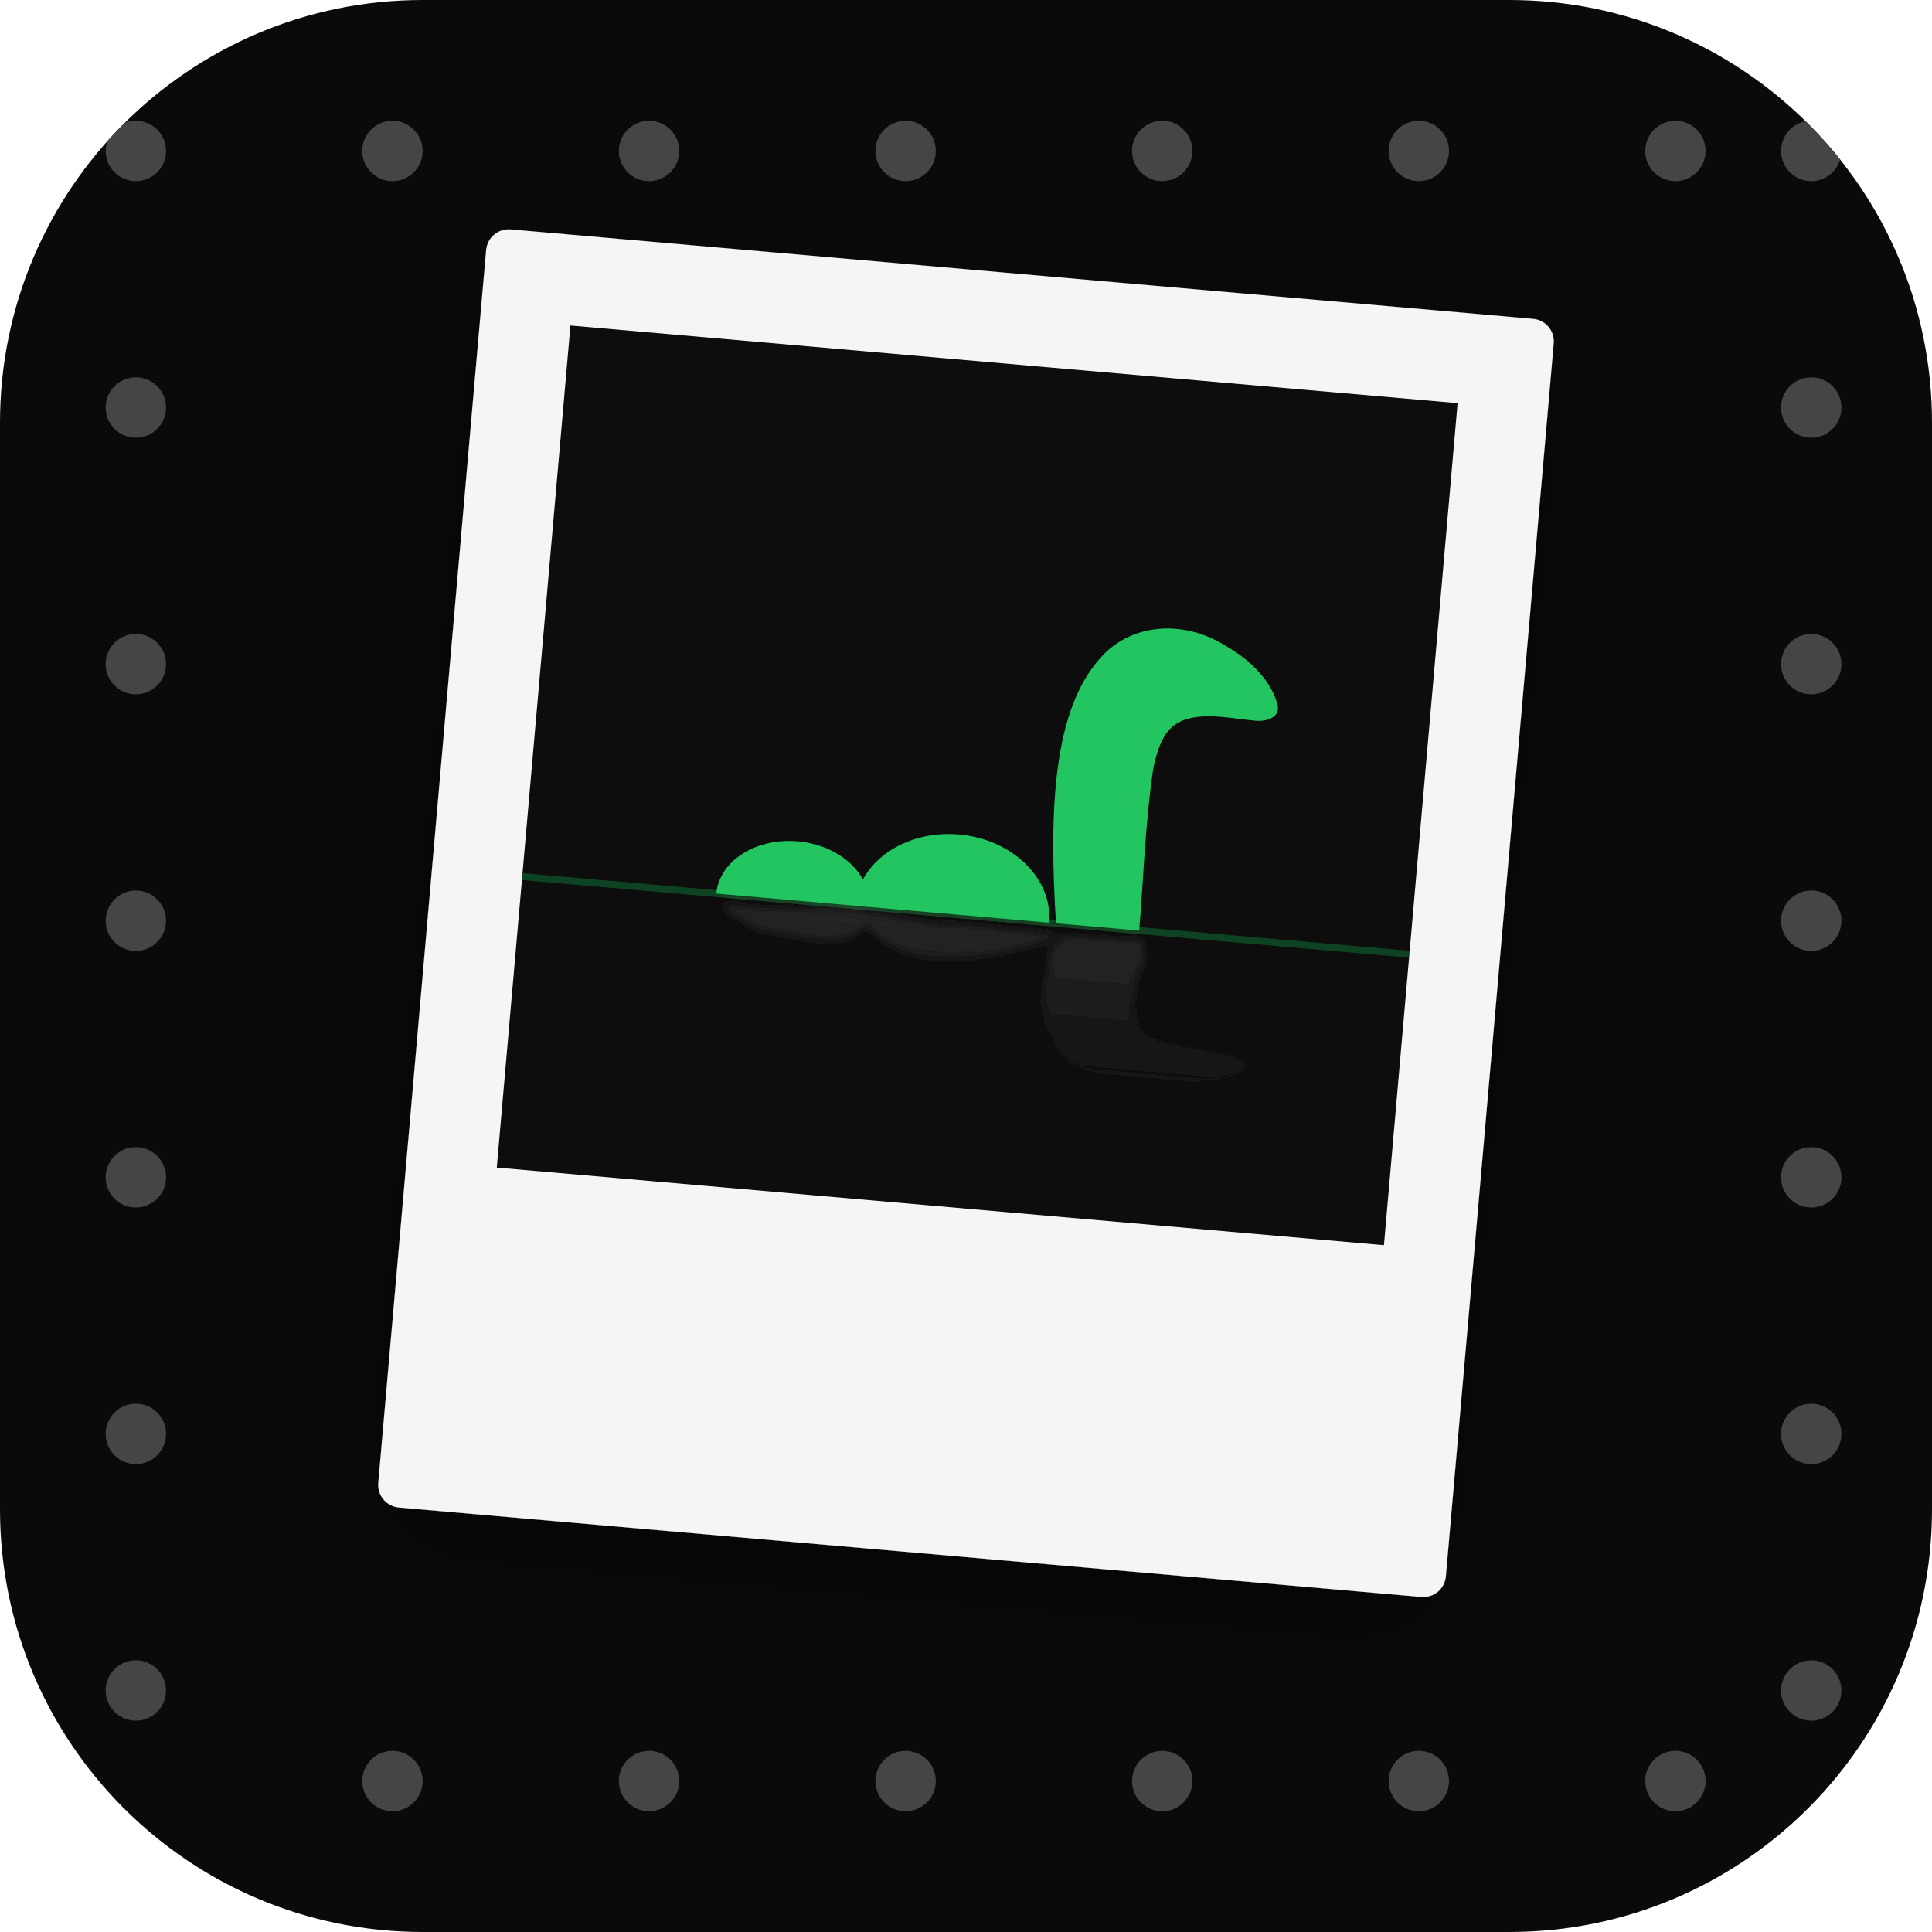
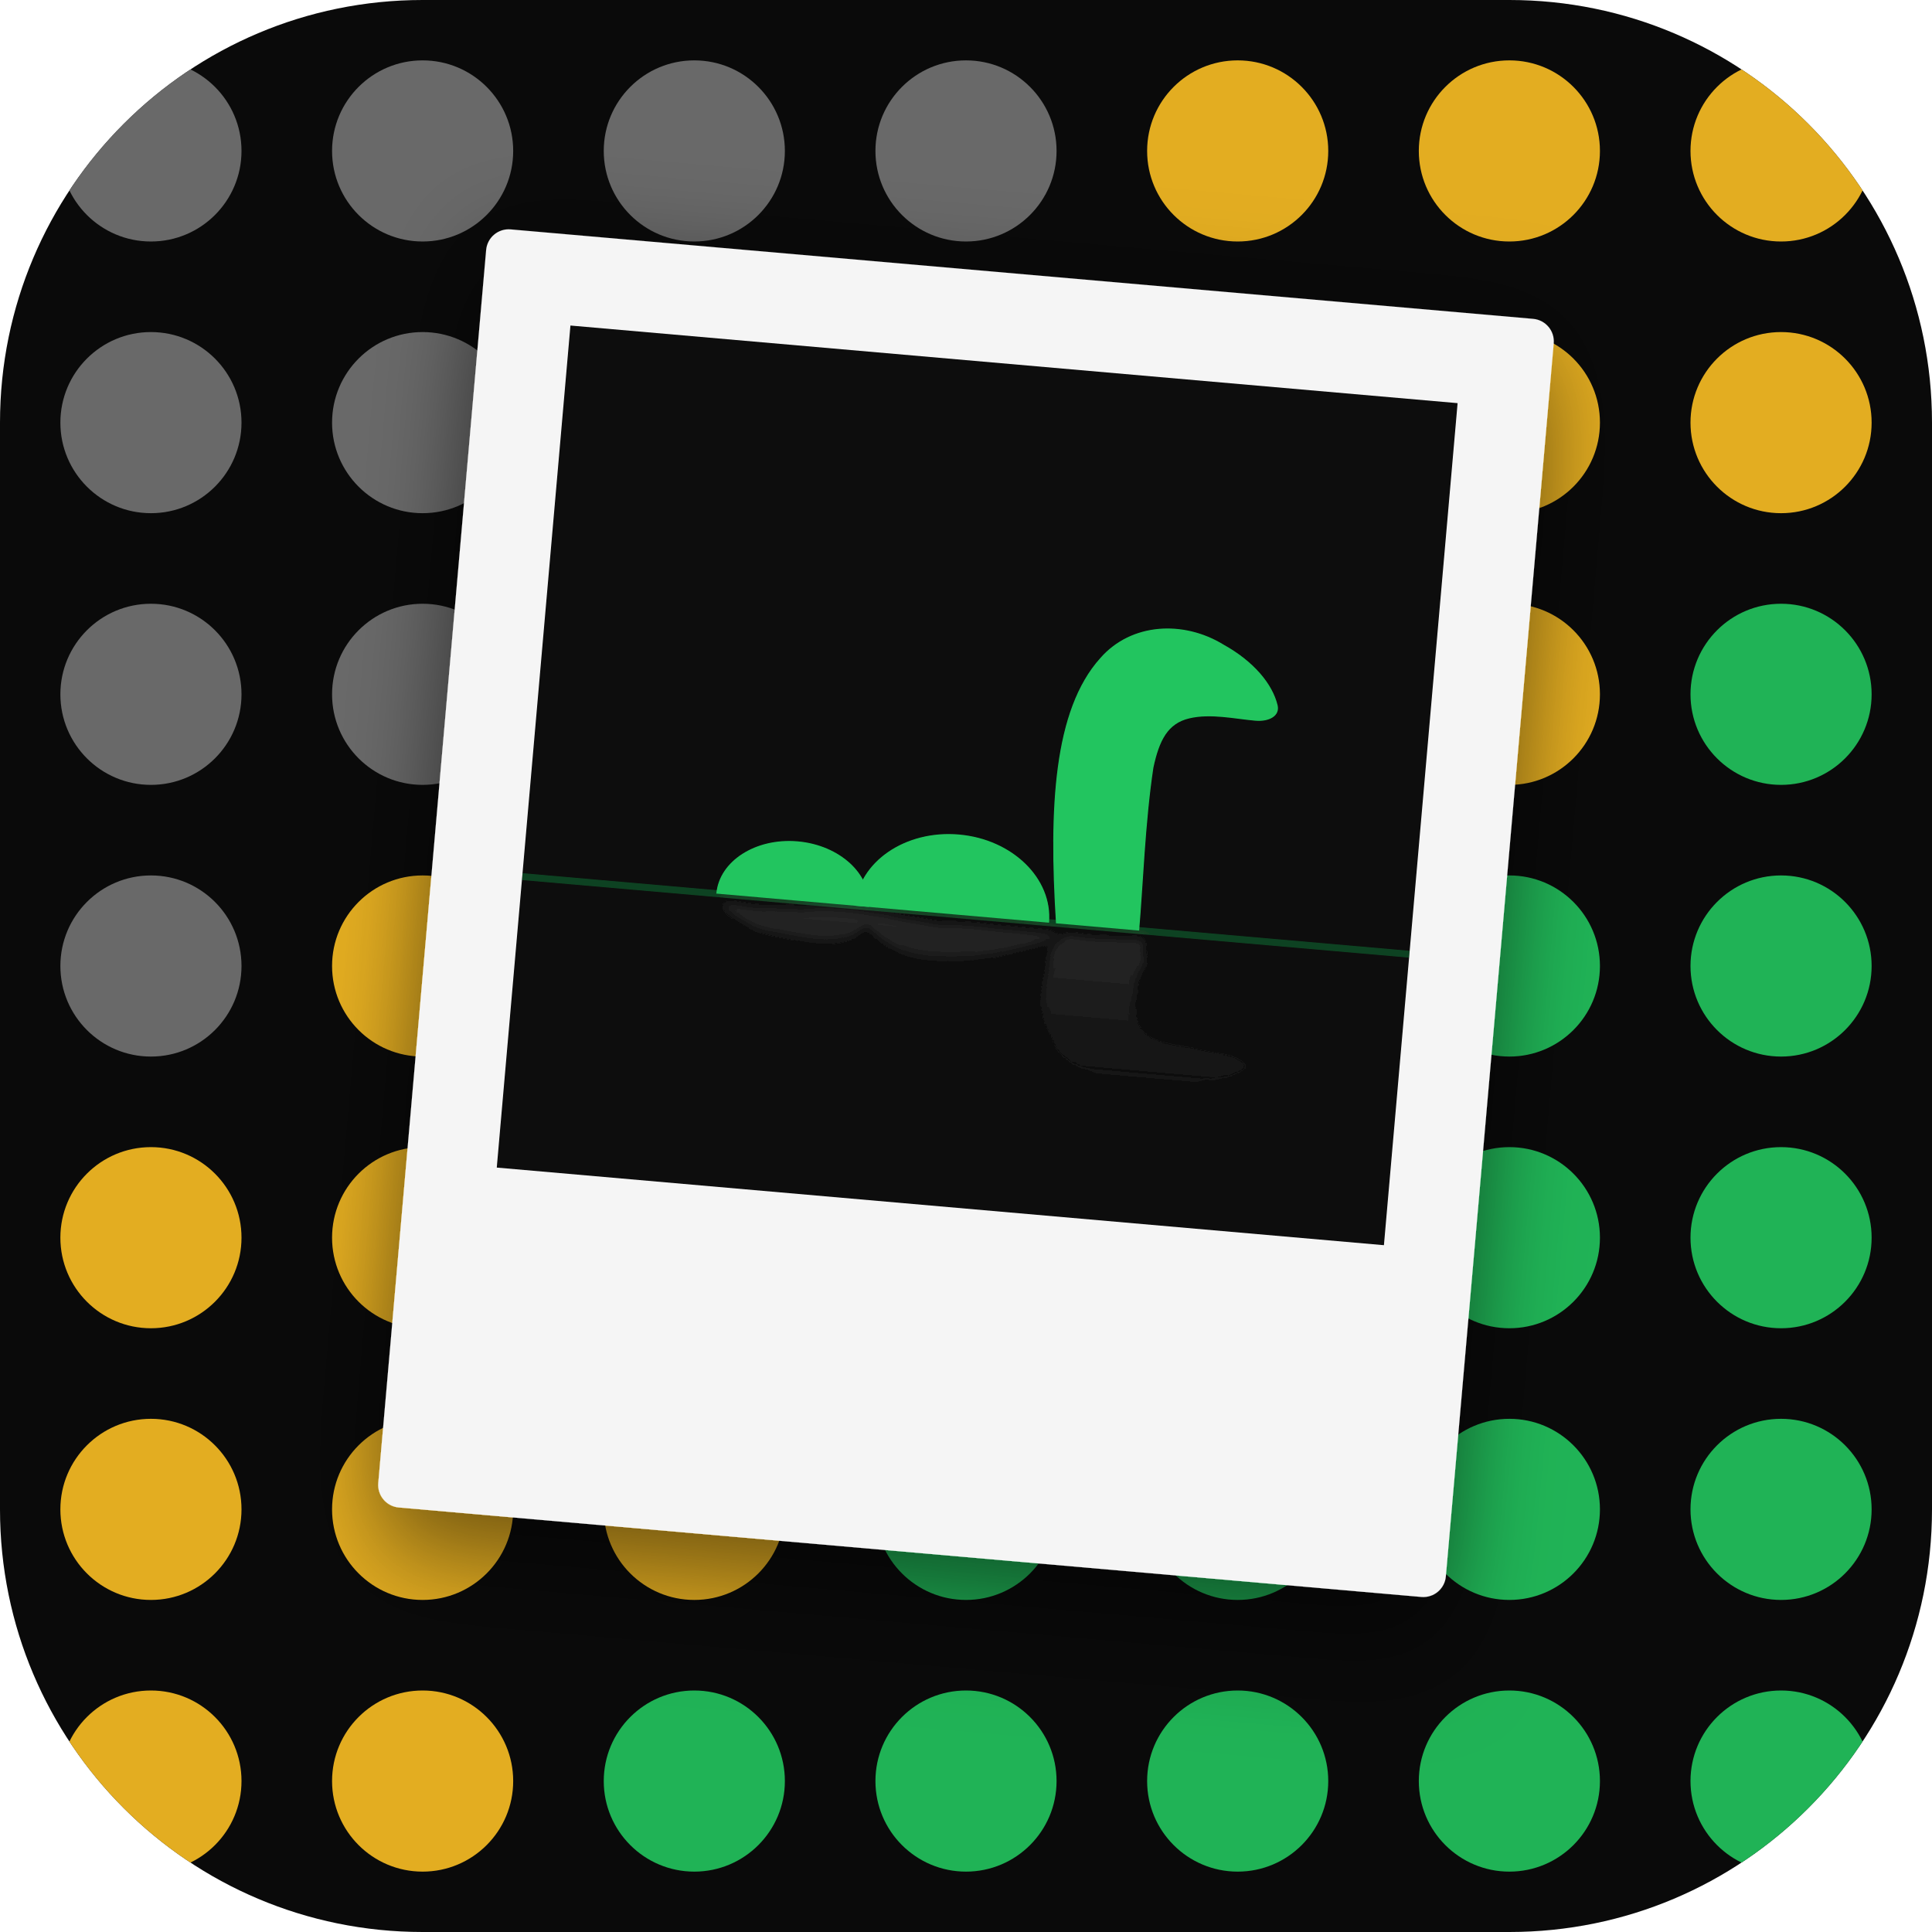
<svg xmlns="http://www.w3.org/2000/svg" viewBox="0 0 256 256">
  <defs>
    <clipPath id="sqP">
      <rect width="256" height="256" rx="56" ry="56" />
    </clipPath>
    <g id="nessieP">
      <path d="M 56 159 A 22 17 0 0 1 100 159 Z" />
      <path d="M 96 159 A 28 23 0 0 1 152 159 Z" />
      <path d="M 154 159                C 149 126 148 98 160 82                C 168 71 183 69 195 75                C 204 79 210 85 212 91                C 213 94 210 96 206 96                C 200 96 193 95 187 97                C 181 99 179 104 178 112                C 177 128 178 146 178 159 Z" />
    </g>
    <filter id="rippleP" x="-25%" y="-25%" width="150%" height="160%">
      <feTurbulence type="turbulence" baseFrequency="0.015 0.05" numOctaves="2" seed="7" result="noise" />
      <feDisplacementMap in="SourceGraphic" in2="noise" scale="7" xChannelSelector="R" yChannelSelector="G" result="disp" />
      <feGaussianBlur in="disp" stdDeviation="1.4" />
    </filter>
    <linearGradient id="fadeP" x1="0" y1="159" x2="0" y2="214" gradientUnits="userSpaceOnUse">
      <stop offset="0" stop-color="#fff" stop-opacity="0.95" />
      <stop offset="1" stop-color="#fff" stop-opacity="0" />
    </linearGradient>
    <mask id="fademaskP">
      <rect width="256" height="256" fill="url(#fadeP)" />
    </mask>
    <clipPath id="photoP">
      <rect x="69" y="48" width="118" height="112" />
    </clipPath>
    <filter id="cardShadow" x="-30%" y="-30%" width="160%" height="160%">
      <feDropShadow dx="0" dy="5" stdDeviation="7" flood-color="#000" flood-opacity="0.55" />
    </filter>
  </defs>
  <rect width="256" height="256" rx="56" ry="56" fill="#0a0a0a" />
  <g clip-path="url(#sqP)">
-     <g fill="#454545">
-       <circle cx="18" cy="20" r="4" />
-       <circle cx="52" cy="20" r="4" />
-       <circle cx="86" cy="20" r="4" />
-       <circle cx="120" cy="20" r="4" />
-       <circle cx="154" cy="20" r="4" />
-       <circle cx="188" cy="20" r="4" />
-       <circle cx="222" cy="20" r="4" />
-       <circle cx="240" cy="20" r="4" />
-       <circle cx="18" cy="54" r="4" />
-       <circle cx="240" cy="54" r="4" />
-       <circle cx="18" cy="88" r="4" />
-       <circle cx="240" cy="88" r="4" />
-       <circle cx="18" cy="122" r="4" />
-       <circle cx="240" cy="122" r="4" />
-       <circle cx="18" cy="156" r="4" />
-       <circle cx="240" cy="156" r="4" />
-       <circle cx="18" cy="190" r="4" />
-       <circle cx="240" cy="190" r="4" />
-       <circle cx="18" cy="224" r="4" />
-       <circle cx="52" cy="236" r="4" />
-       <circle cx="86" cy="236" r="4" />
-       <circle cx="120" cy="236" r="4" />
-       <circle cx="154" cy="236" r="4" />
-       <circle cx="188" cy="236" r="4" />
-       <circle cx="222" cy="236" r="4" />
-       <circle cx="240" cy="224" r="4" />
+     <g opacity="0.9">
+       <circle cx="20" cy="20" r="12" fill="#737373" />
+       <circle cx="56" cy="20" r="12" fill="#737373" />
+       <circle cx="92" cy="20" r="12" fill="#737373" />
+       <circle cx="128" cy="20" r="12" fill="#737373" />
+       <circle cx="164" cy="20" r="12" fill="#fbbf24" />
+       <circle cx="200" cy="20" r="12" fill="#fbbf24" />
+       <circle cx="236" cy="20" r="12" fill="#fbbf24" />
+       <circle cx="20" cy="56" r="12" fill="#737373" />
+       <circle cx="56" cy="56" r="12" fill="#737373" />
+       <circle cx="92" cy="56" r="12" fill="#737373" />
+       <circle cx="128" cy="56" r="12" fill="#fbbf24" />
+       <circle cx="164" cy="56" r="12" fill="#fbbf24" />
+       <circle cx="200" cy="56" r="12" fill="#fbbf24" />
+       <circle cx="236" cy="56" r="12" fill="#fbbf24" />
+       <circle cx="20" cy="92" r="12" fill="#737373" />
+       <circle cx="56" cy="92" r="12" fill="#737373" />
+       <circle cx="92" cy="92" r="12" fill="#fbbf24" />
+       <circle cx="128" cy="92" r="12" fill="#fbbf24" />
+       <circle cx="164" cy="92" r="12" fill="#fbbf24" />
+       <circle cx="200" cy="92" r="12" fill="#fbbf24" />
+       <circle cx="236" cy="92" r="12" fill="#22c55e" />
+       <circle cx="20" cy="128" r="12" fill="#737373" />
+       <circle cx="56" cy="128" r="12" fill="#fbbf24" />
+       <circle cx="92" cy="128" r="12" fill="#fbbf24" />
+       <circle cx="128" cy="128" r="12" fill="#fbbf24" />
+       <circle cx="164" cy="128" r="12" fill="#fbbf24" />
+       <circle cx="200" cy="128" r="12" fill="#22c55e" />
+       <circle cx="236" cy="128" r="12" fill="#22c55e" />
+       <circle cx="20" cy="164" r="12" fill="#fbbf24" />
+       <circle cx="56" cy="164" r="12" fill="#fbbf24" />
+       <circle cx="92" cy="164" r="12" fill="#fbbf24" />
+       <circle cx="128" cy="164" r="12" fill="#fbbf24" />
+       <circle cx="164" cy="164" r="12" fill="#22c55e" />
+       <circle cx="200" cy="164" r="12" fill="#22c55e" />
+       <circle cx="236" cy="164" r="12" fill="#22c55e" />
+       <circle cx="20" cy="200" r="12" fill="#fbbf24" />
+       <circle cx="56" cy="200" r="12" fill="#fbbf24" />
+       <circle cx="92" cy="200" r="12" fill="#fbbf24" />
+       <circle cx="128" cy="200" r="12" fill="#22c55e" />
+       <circle cx="164" cy="200" r="12" fill="#22c55e" />
+       <circle cx="200" cy="200" r="12" fill="#22c55e" />
+       <circle cx="236" cy="200" r="12" fill="#22c55e" />
+       <circle cx="20" cy="236" r="12" fill="#fbbf24" />
+       <circle cx="56" cy="236" r="12" fill="#fbbf24" />
+       <circle cx="92" cy="236" r="12" fill="#22c55e" />
+       <circle cx="128" cy="236" r="12" fill="#22c55e" />
+       <circle cx="164" cy="236" r="12" fill="#22c55e" />
+       <circle cx="200" cy="236" r="12" fill="#22c55e" />
+       <circle cx="236" cy="236" r="12" fill="#22c55e" />
    </g>
    <g transform="rotate(5 128 121)" filter="url(#cardShadow)">
      <rect x="57" y="36" width="142" height="170" rx="3" fill="#f5f5f5" />
      <g clip-path="url(#photoP)">
        <rect x="69" y="48" width="118" height="112" fill="#0a0a0a" />
        <g transform="translate(69 48) scale(0.461)">
          <line x1="0" y1="159" x2="256" y2="159" stroke="#22c55e" stroke-width="2" opacity="0.3" />
          <g mask="url(#fademaskP)" filter="url(#rippleP)">
            <use href="#nessieP" fill="#a3a3a3" opacity="0.2" transform="matrix(1 0 0 -0.5 0 238.5)" />
          </g>
          <use href="#nessieP" fill="#22c55e" />
        </g>
      </g>
    </g>
  </g>
</svg>
